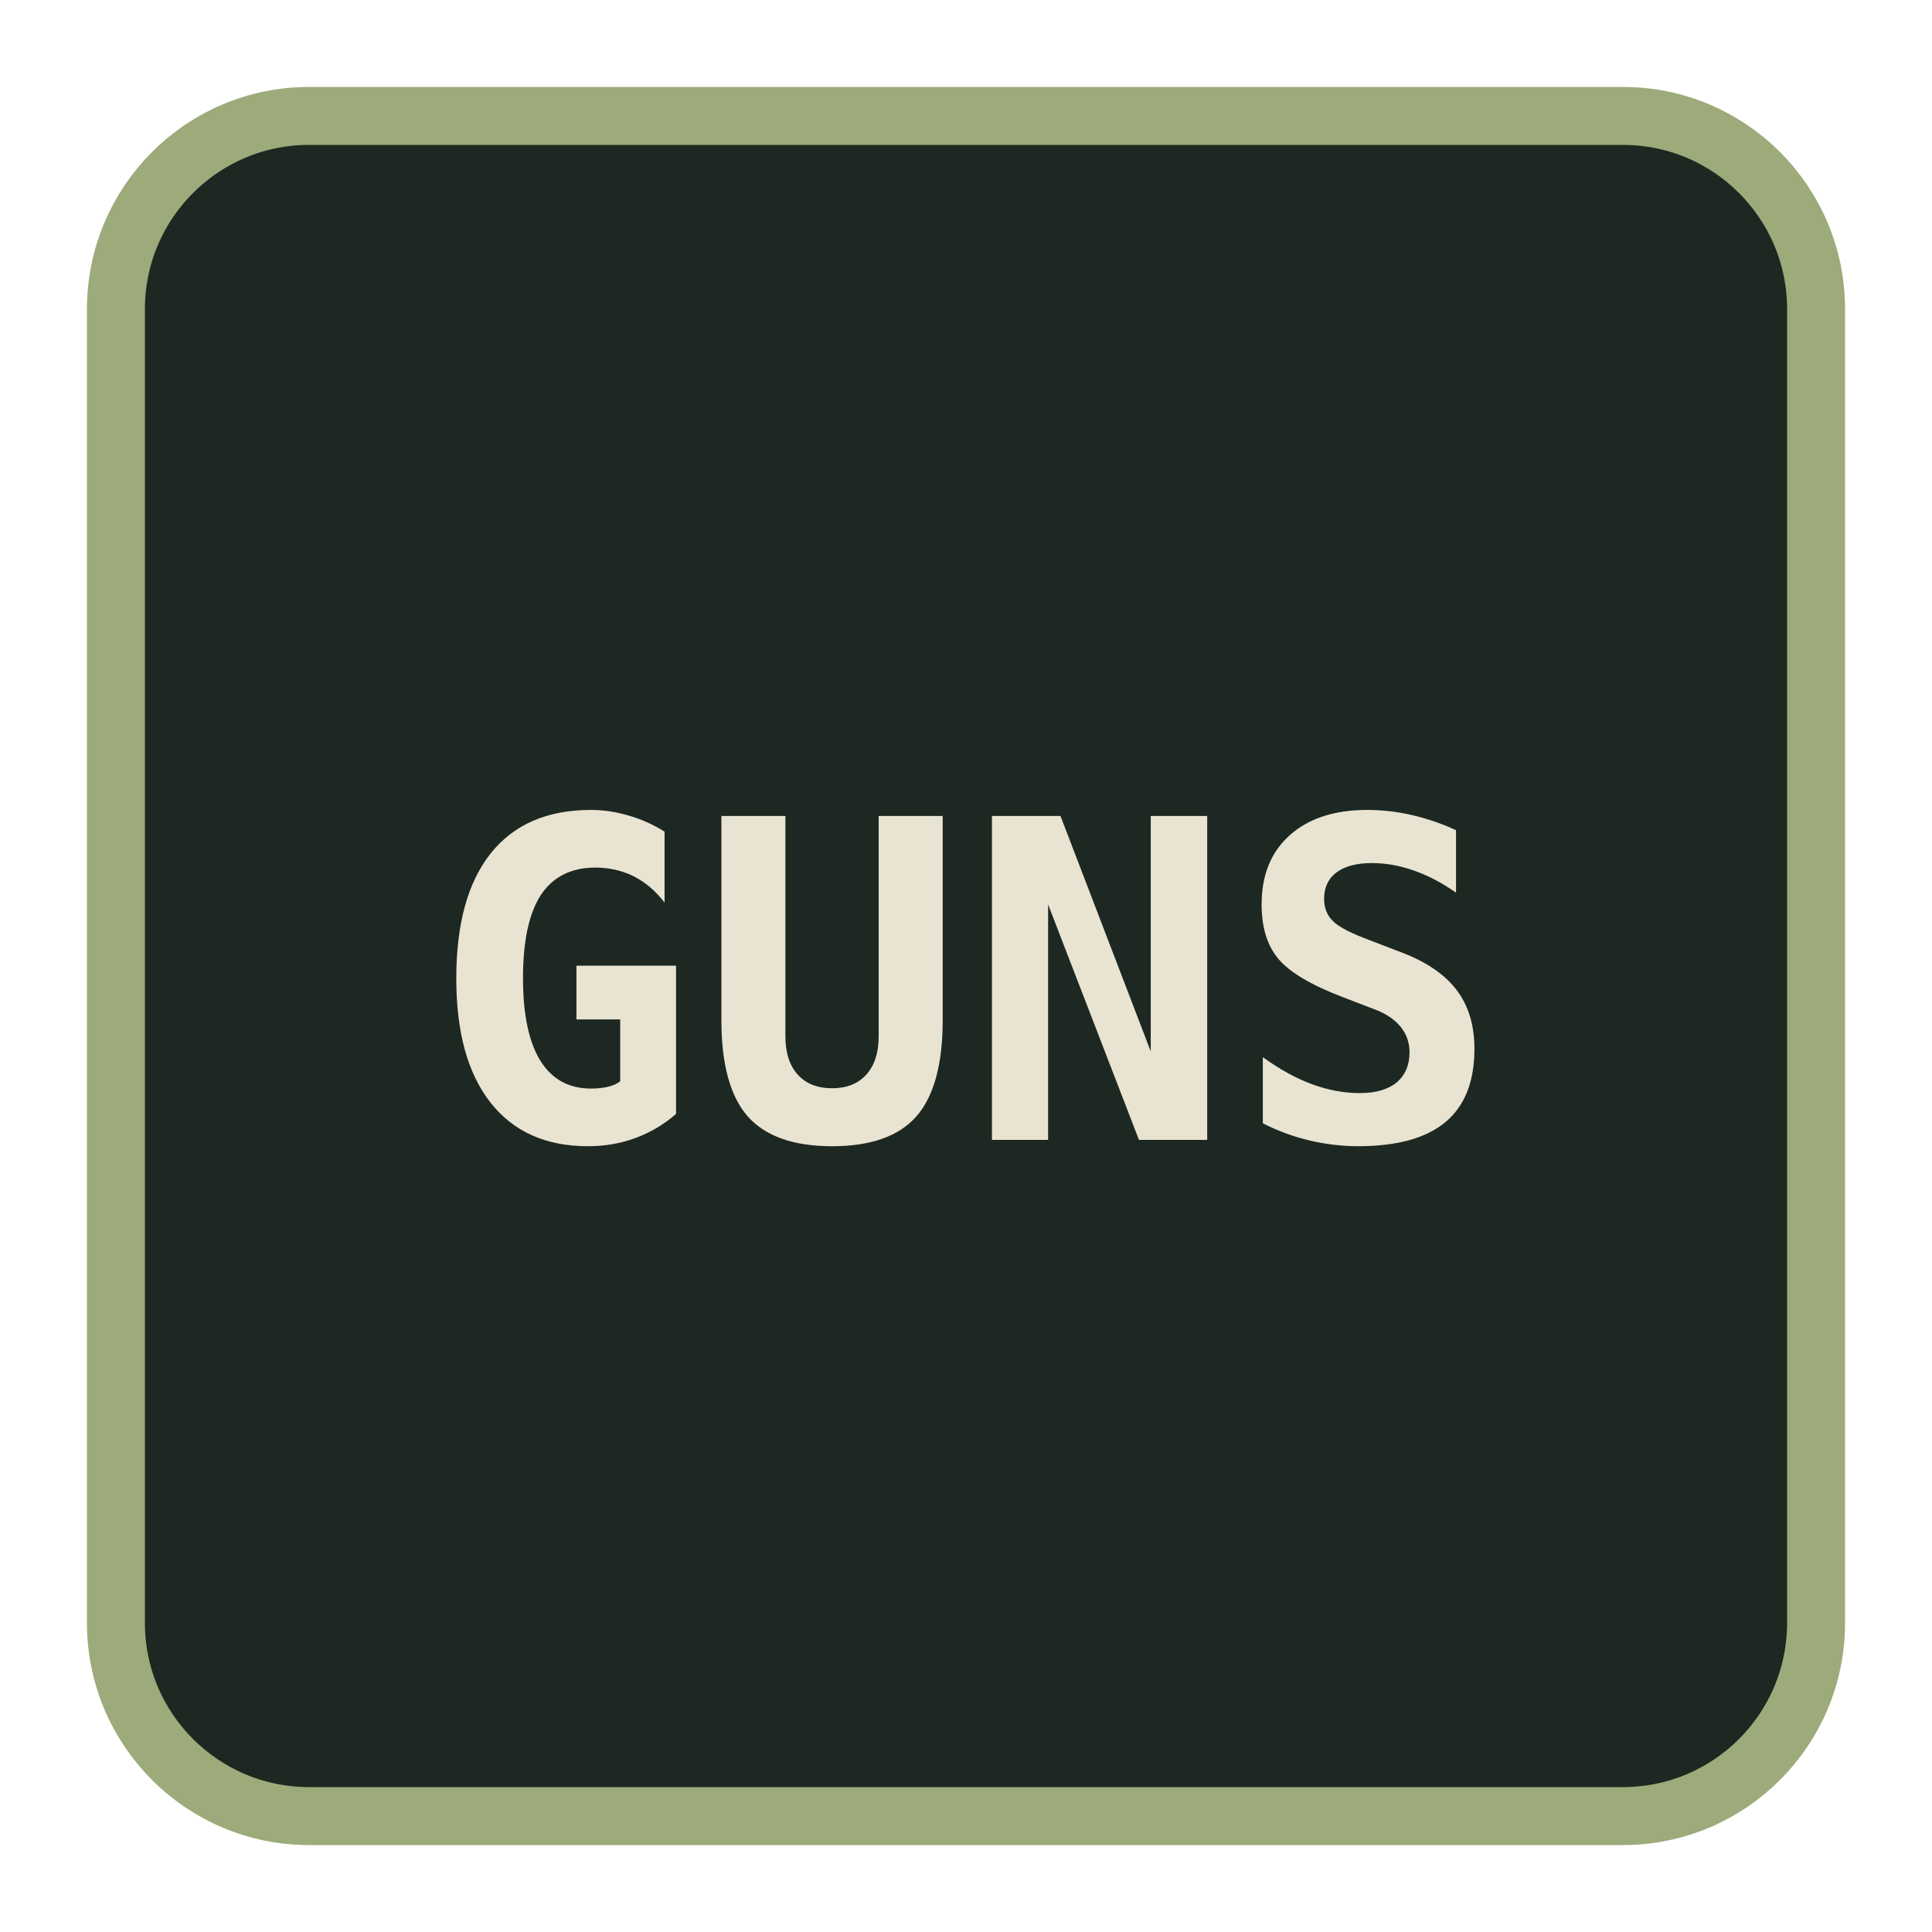
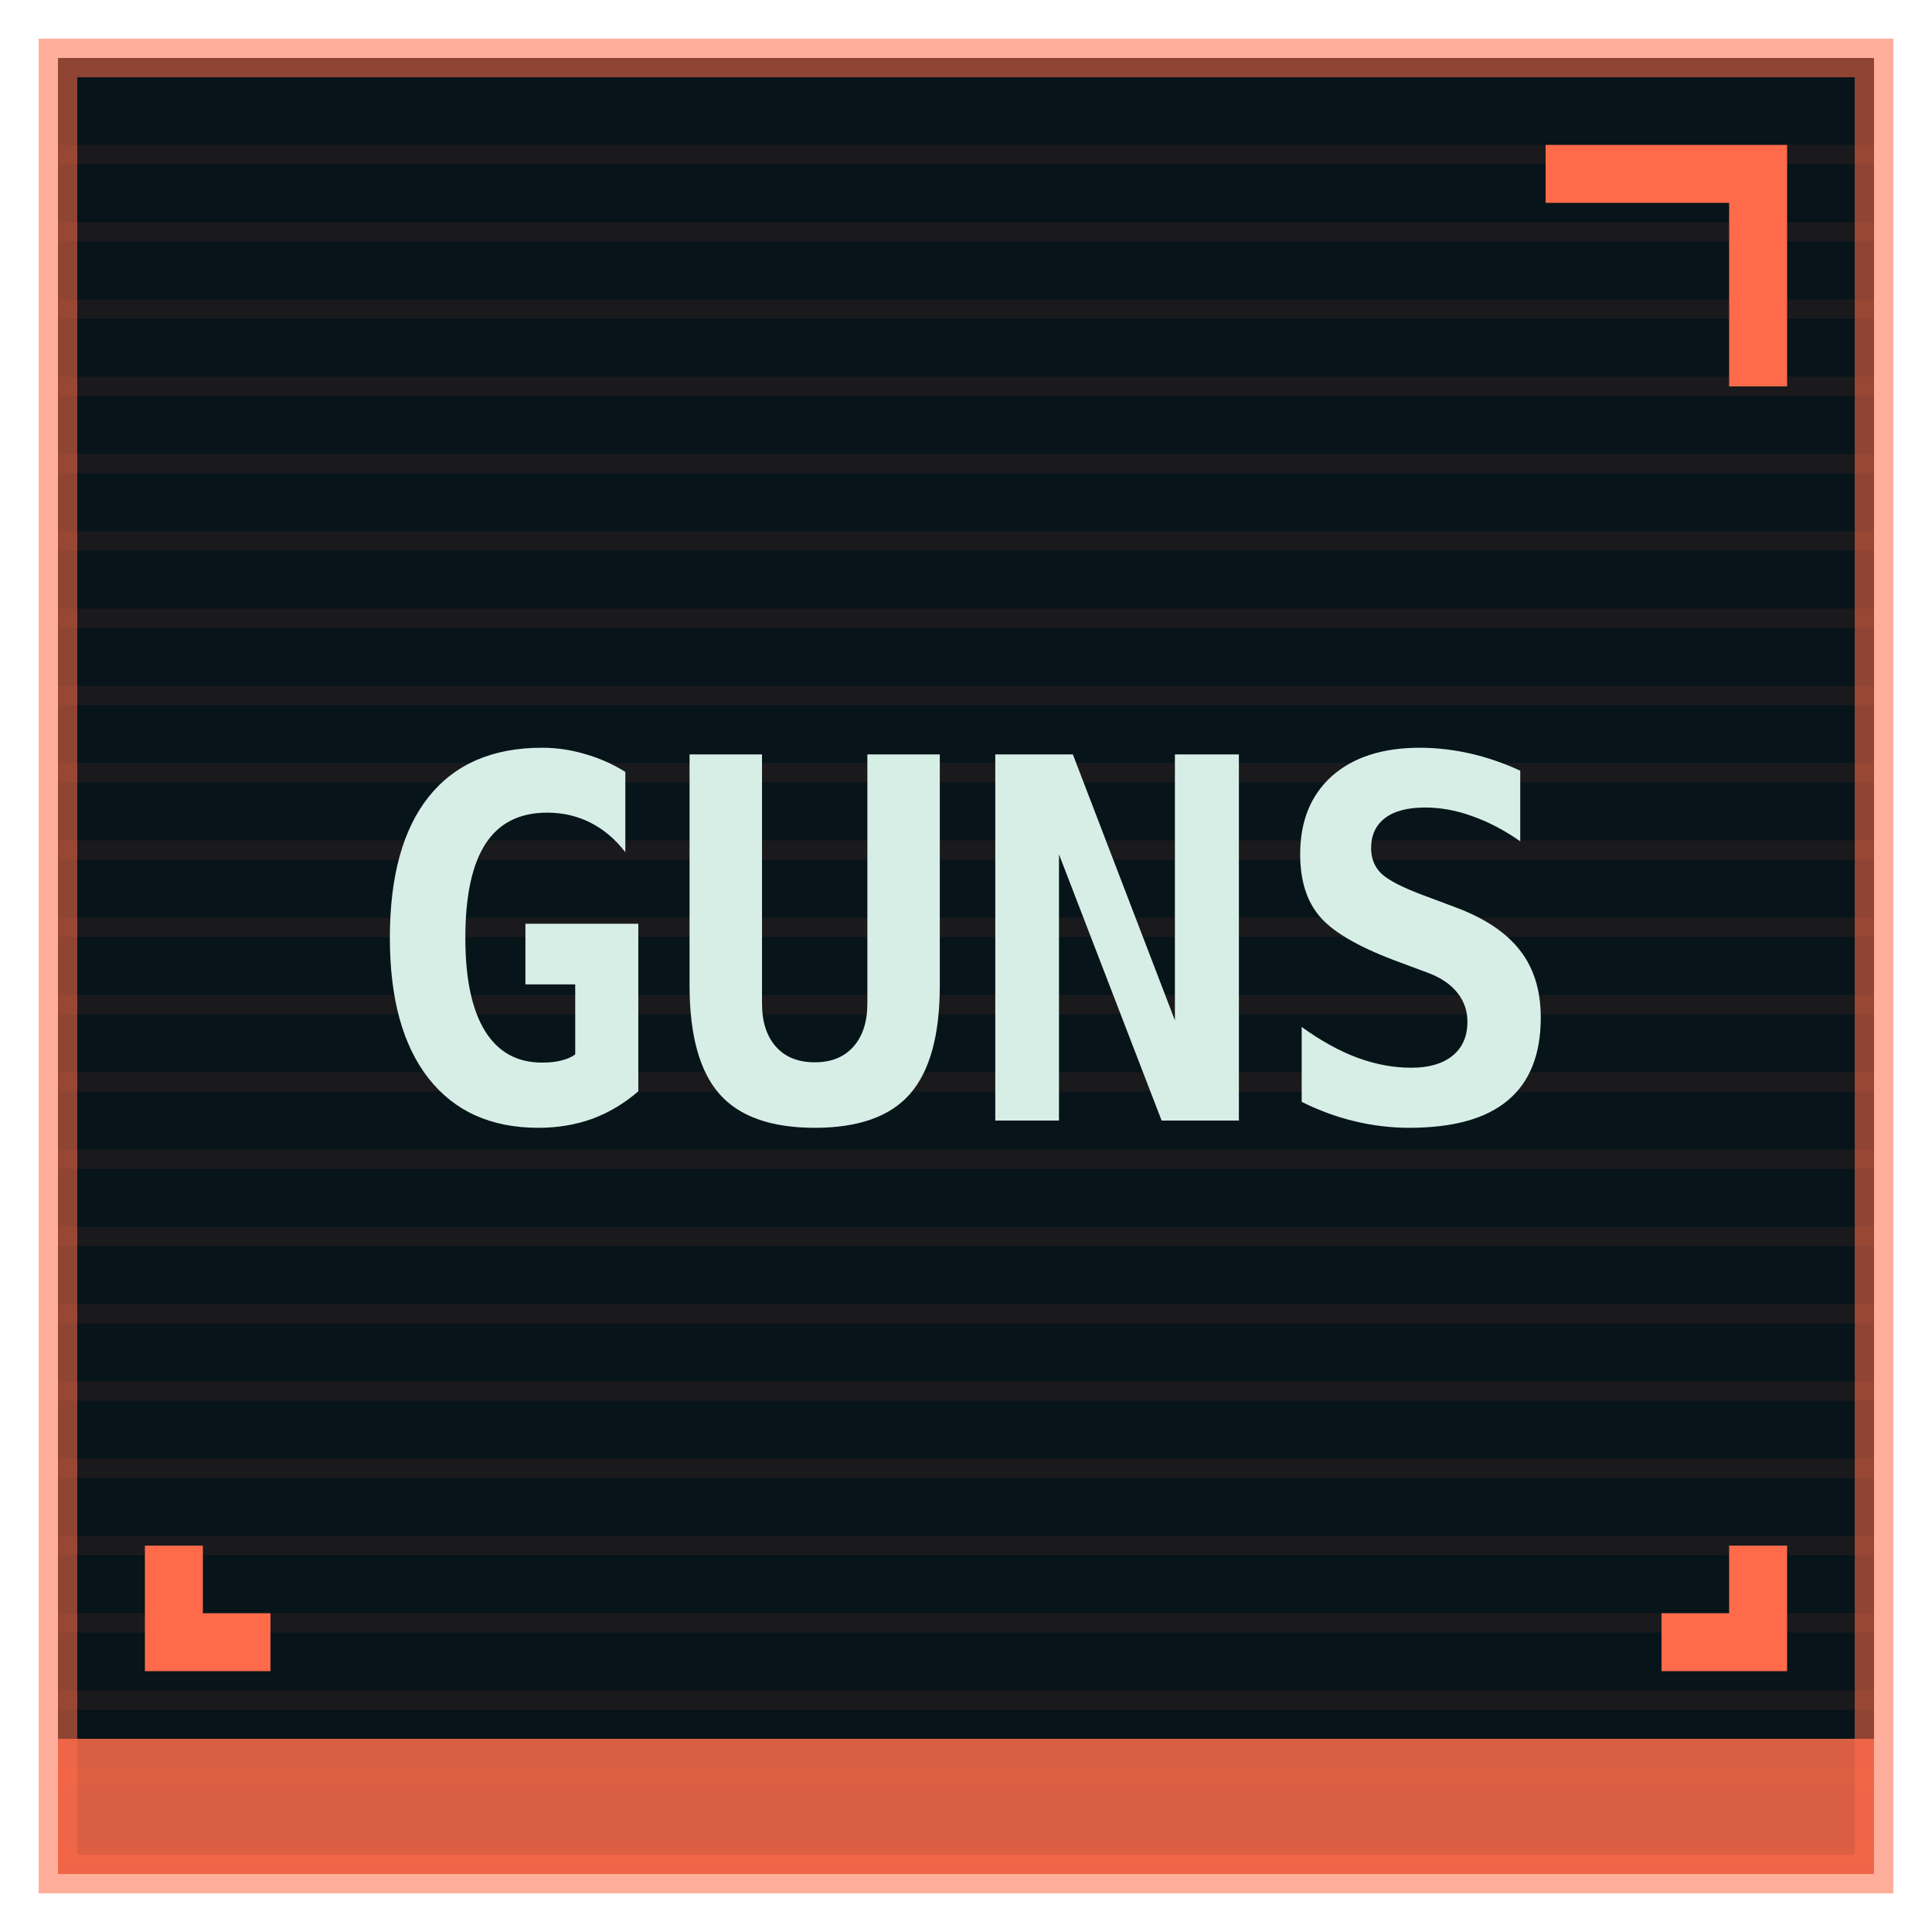
<svg xmlns="http://www.w3.org/2000/svg" viewBox="0 0 100 100" width="100" height="100">
-   <rect x="6" y="6" width="88" height="88" rx="10" style="fill:#1E2822;stroke:#9DAA7A;stroke-width:3" />
-   <text x="50" y="59" text-anchor="middle" style="font:bold 23px 'DejaVu Sans Mono',Consolas,monospace;fill:#E9E4D2">GUNS</text>
+   <rect x="3" y="3" width="94" height="94" fill="#07141a" stroke="#ff6b4a" stroke-opacity=".55" stroke-width="2" />
+   <g stroke="#ff6b4a" stroke-opacity=".08">
+     <path d="M3 8 H97" />
+     <path d="M3 12 H97" />
+     <path d="M3 16 H97" />
+     <path d="M3 20 H97" />
+     <path d="M3 24 H97" />
+     <path d="M3 28 H97" />
+     <path d="M3 32 H97" />
+     <path d="M3 36 H97" />
+     <path d="M3 40 H97" />
+     <path d="M3 44 H97" />
+     <path d="M3 48 H97" />
+     <path d="M3 52 H97" />
+     <path d="M3 56 H97" />
+     <path d="M3 60 H97" />
+     <path d="M3 64 H97" />
+     <path d="M3 68 H97" />
+     <path d="M3 72 H97" />
+     <path d="M3 76 H97" />
+     <path d="M3 80 H97" />
+     <path d="M3 84 H97" />
+     <path d="M3 88 H97" />
+     <path d="M3 92 H97" />
+     <path d="M3 96 H97" />
+   </g>
+   <rect x="3" y="90" width="94" height="7" fill="#ff6b4a" fill-opacity=".85" />
+   <path d="M80 9 H91 V20 M9 80 V85 H14 M91 80 V85 H86" fill="none" stroke="#ff6b4a" stroke-width="3" />
+   <text x="50" y="58" text-anchor="middle" style="font-family:'JetBrains Mono','DejaVu Sans Mono',Consolas,monospace;font-weight:bold;font-size:26px;fill:#d7eee6">GUNS</text>
</svg>
